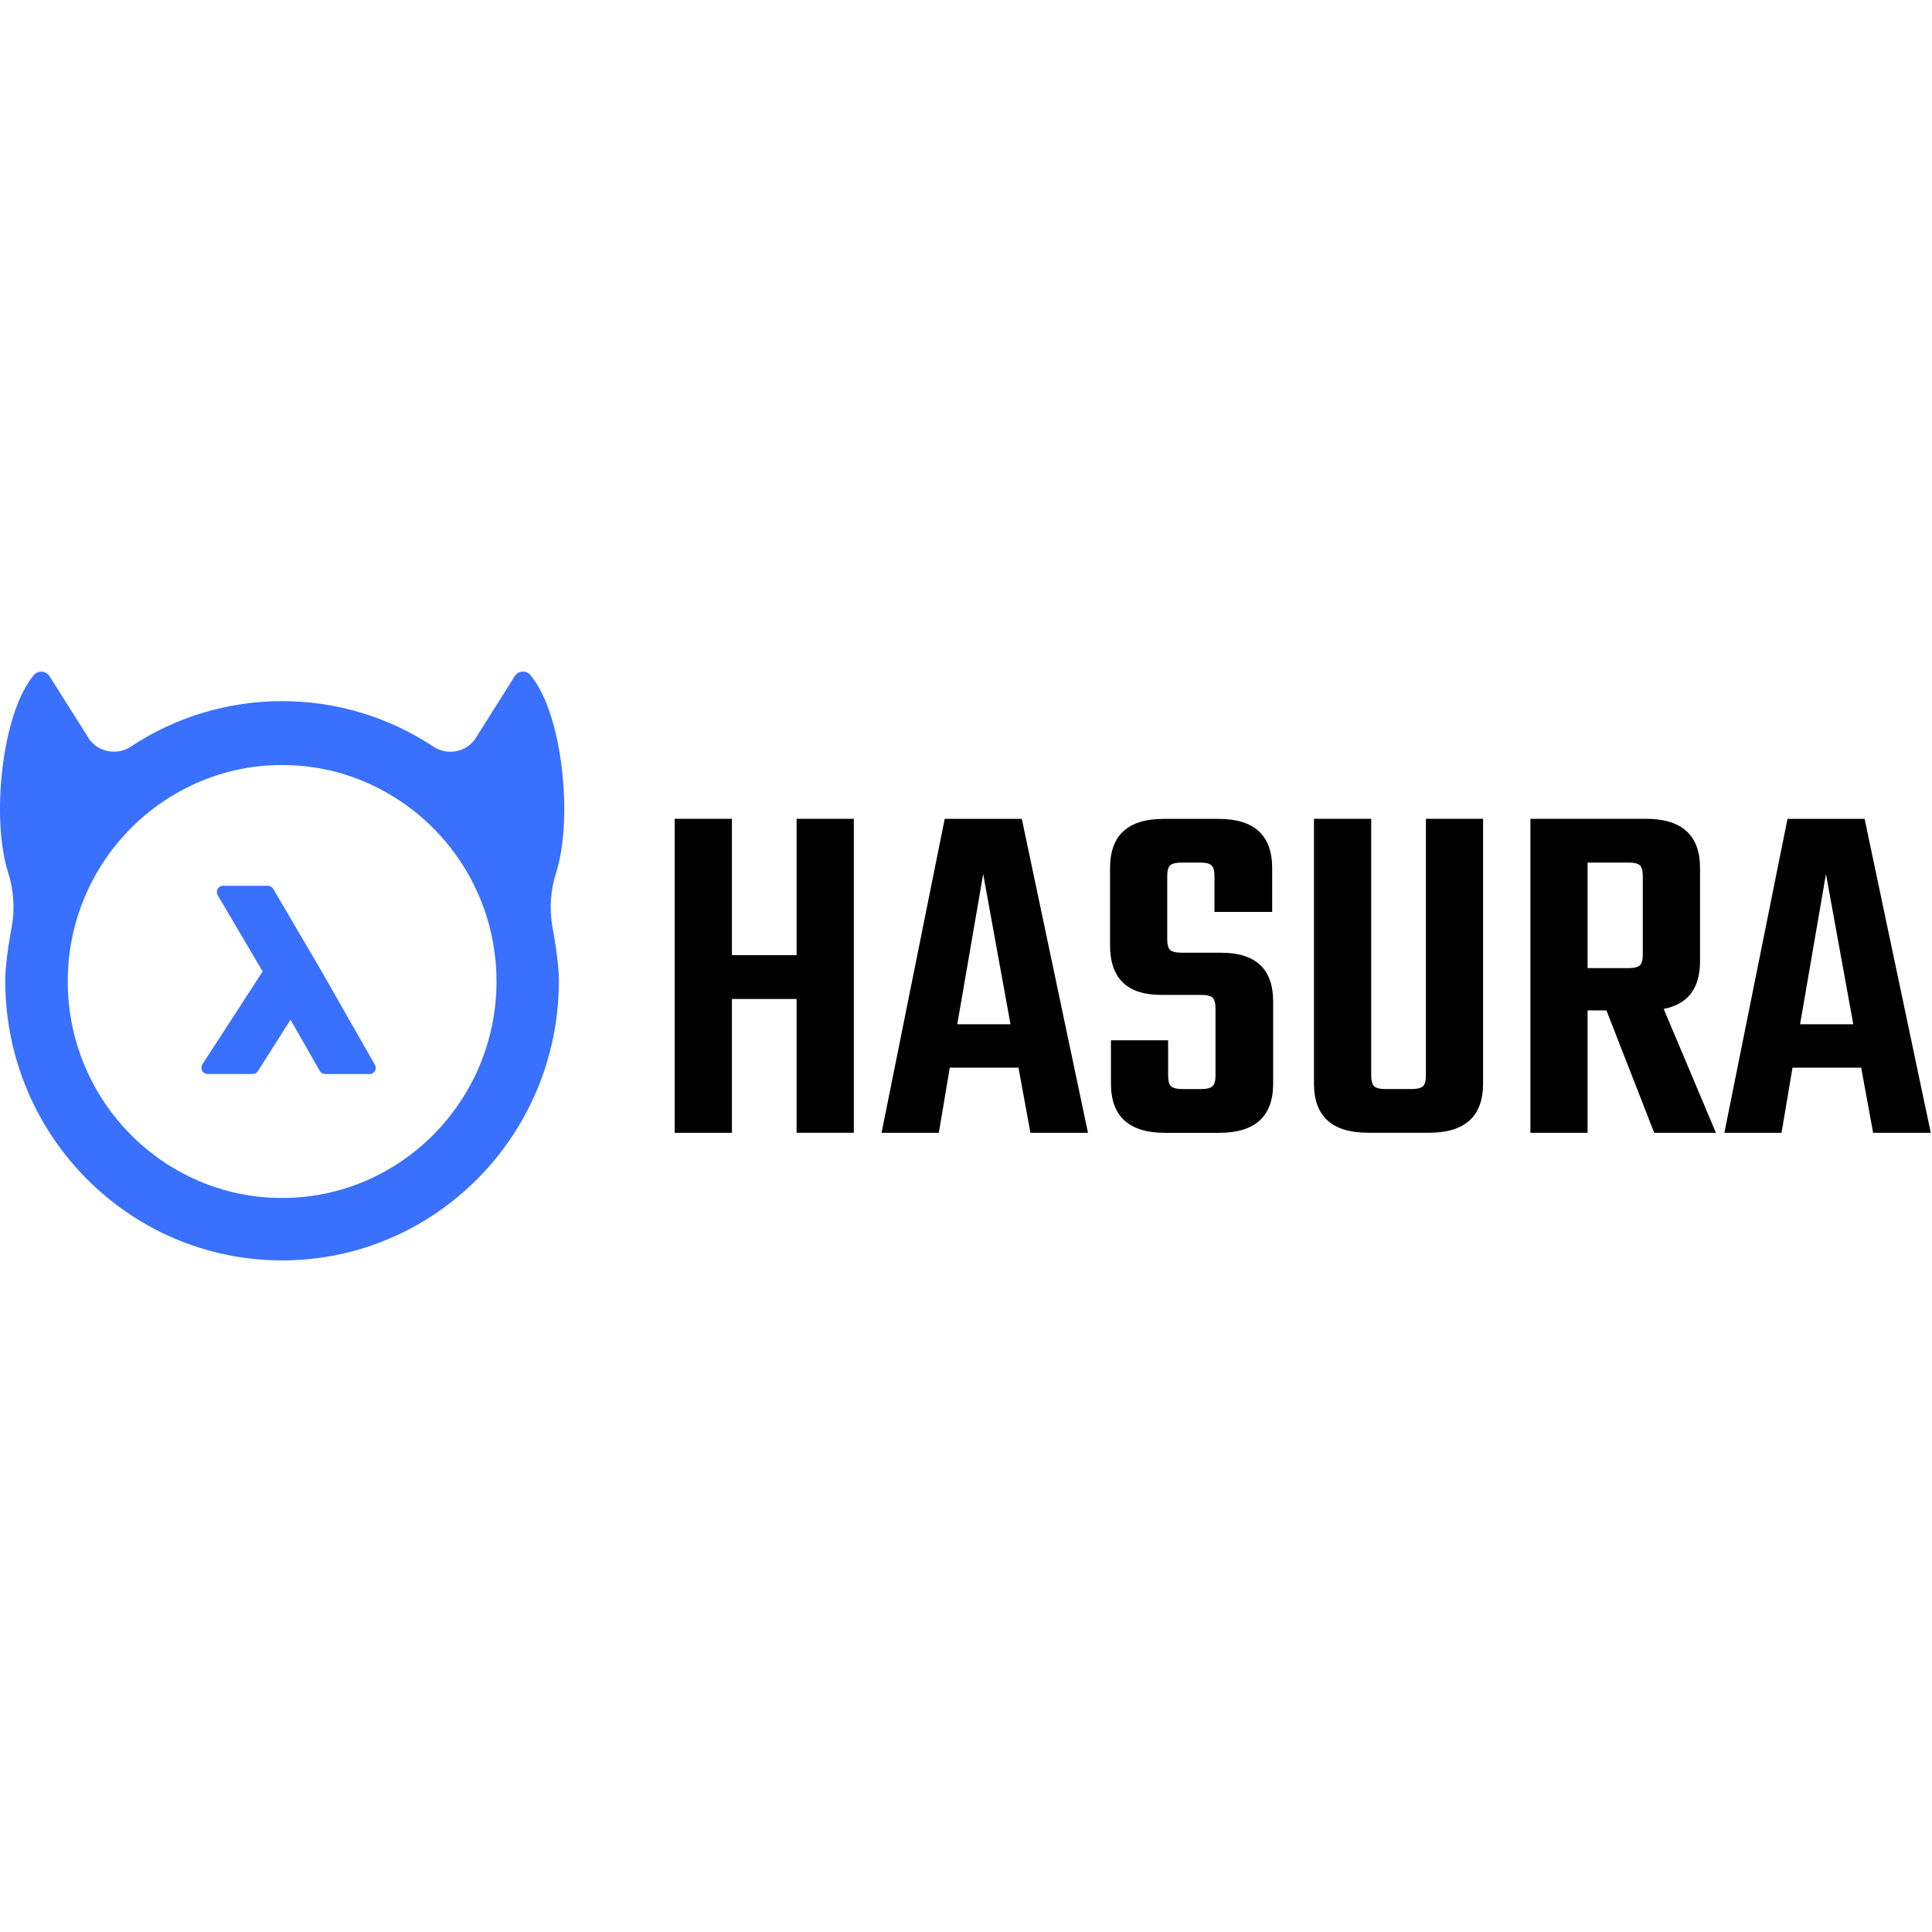
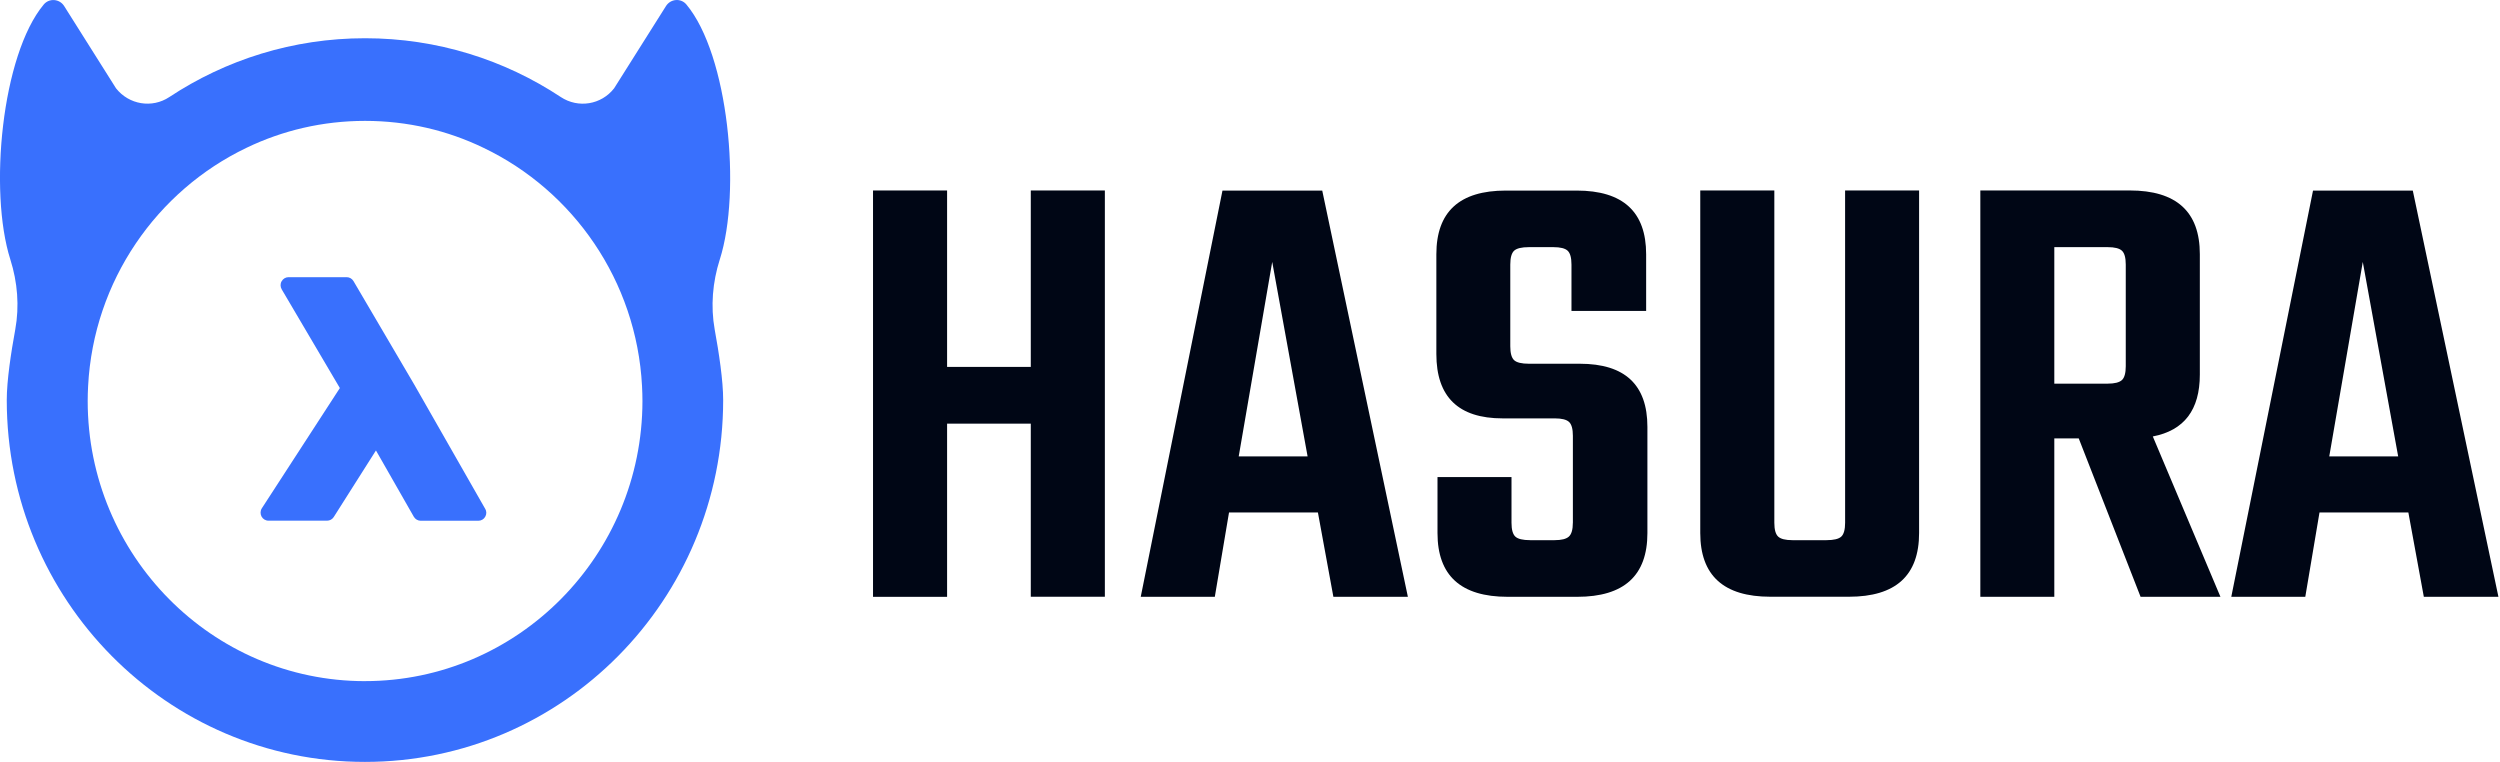
- <svg xmlns="http://www.w3.org/2000/svg" width="1em" height="1em" fill="none" viewBox="0 0 105 33" class="w-[103px] h-[33px]  undefined">
-   <path fill="#3970FD" d="M30.232 11.397c.912-2.87.363-8.597-1.405-10.71a.53.53 0 0 0-.856.068l-2.178 3.453a1.665 1.665 0 0 1-2.239.368 14.85 14.85 0 0 0-8.22-2.47 14.85 14.85 0 0 0-8.222 2.47 1.67 1.67 0 0 1-2.238-.368L2.695.755A.532.532 0 0 0 1.84.686C.07 2.804-.478 8.53.435 11.396c.303.955.385 1.963.207 2.943-.178.972-.357 2.146-.357 2.964C.285 25.697 7.023 32.5 15.33 32.5c8.31 0 15.044-6.806 15.044-15.197 0-.818-.178-1.992-.356-2.964a6.155 6.155 0 0 1 .214-2.942ZM15.33 29.107c-6.424 0-11.647-5.279-11.647-11.768a11.774 11.774 0 0 1 6.67-10.63 11.43 11.43 0 0 1 4.98-1.132c1.783 0 3.47.403 4.98 1.134a11.779 11.779 0 0 1 6.671 10.631c-.004 6.486-5.23 11.766-11.654 11.766Z" />
-   <path fill="#3970FD" d="M20.377 21.87 17.4 16.653l-2.552-4.346a.333.333 0 0 0-.29-.166H12.12a.338.338 0 0 0-.289.511l2.443 4.146-3.277 5.049a.343.343 0 0 0-.014.345.334.334 0 0 0 .296.177h2.456a.331.331 0 0 0 .282-.155l1.772-2.795 1.59 2.784c.06.104.17.17.288.17h2.421a.327.327 0 0 0 .289-.17c.06-.1.06-.23 0-.335Z" />
-   <path fill="#000" d="M43.293 8.5h3.111v17.063h-3.111v-7.27h-3.515v7.274h-3.111V8.5h3.111v7.41h3.515V8.5ZM56.002 25.567l-.65-3.544h-3.733l-.596 3.544H47.91l3.433-17.064h4.19l3.597 17.064H56Zm-3.976-5.899h2.893l-1.485-8.167-1.408 8.167ZM66.06 22.455v-3.651c0-.29-.053-.483-.16-.583-.107-.1-.307-.15-.597-.15h-2.19c-1.857 0-2.785-.9-2.785-2.705V11.18c0-1.786.971-2.676 2.918-2.676h2.975c1.947 0 2.919.894 2.919 2.676v2.38h-3.136v-1.947c0-.29-.054-.483-.161-.583-.107-.1-.308-.15-.597-.15h-1.028c-.308 0-.515.05-.622.15-.107.1-.16.293-.16.583v3.433c0 .29.053.482.16.582.107.1.314.15.622.15h2.135c1.894 0 2.84.883 2.84 2.651v4.463c0 1.786-.982 2.676-2.947 2.676h-2.921c-1.965 0-2.947-.894-2.947-2.676v-2.355h3.107v1.919c0 .29.054.482.161.582.107.1.314.15.621.15h1.03c.288 0 .485-.05.596-.15.11-.1.168-.293.168-.582ZM77.494 8.5h3.108v14.387c0 1.787-.982 2.676-2.947 2.676h-3.297c-1.964 0-2.947-.893-2.947-2.676V8.5h3.111v13.955c0 .29.054.482.161.582.107.1.307.15.597.15h1.432c.307 0 .514-.05.622-.15.107-.1.16-.293.16-.582V8.5ZM86.282 18.914v6.653h-3.108V8.5h6.272c1.965 0 2.947.893 2.947 2.676v5.059c0 1.479-.657 2.343-1.975 2.597l2.84 6.735h-3.354l-2.597-6.653h-1.025Zm0-8.035v5.735h2.243c.29 0 .486-.05.596-.15.108-.1.161-.293.161-.583v-4.27c0-.289-.053-.482-.16-.582-.108-.1-.308-.15-.597-.15h-2.243ZM101.801 25.567l-.65-3.544h-3.732l-.597 3.544h-3.107l3.432-17.064h4.19l3.597 17.064h-3.133Zm-3.972-5.899h2.894l-1.486-8.167-1.407 8.167Z" />
+ <svg xmlns="http://www.w3.org/2000/svg" fill="none" height="32" viewBox="0 0 105 32" width="105">
+   <path d="m30.232 10.897c.913-2.87.364-8.596-1.405-10.71-.232-.277-.663-.238-.856.068l-2.178 3.454c-.538.691-1.508.85-2.239.367-2.364-1.563-5.187-2.47-8.221-2.47-3.034 0-5.857.908-8.221 2.47-.727.483-1.697.321-2.239-.367l-2.178-3.454c-.193-.306-.624-.342-.856-.068-1.768 2.118-2.317 7.844-1.405 10.71.303.954.385 1.963.207 2.942-.178.972-.357 2.146-.357 2.964 0 8.395 6.738 15.197 15.045 15.197 8.31 0 15.044-6.806 15.044-15.197 0-.818-.178-1.992-.356-2.964-.175-.98-.089-1.988.214-2.942zm-14.902 17.711c-6.424 0-11.647-5.279-11.647-11.769 0-.212.007-.421.018-.63.232-4.422 2.891-8.2 6.652-10.001 1.508-.727 3.198-1.131 4.98-1.131 1.783 0 3.469.403 4.98 1.134 3.761 1.801 6.421 5.582 6.652 10.001.011.209.018.421.018.63-.004 6.486-5.23 11.765-11.654 11.765z" fill="#3970fd" />
+   <path d="m20.377 21.369-2.977-5.215-2.553-4.347c-.061-.104-.171-.166-.289-.166h-2.438c-.121 0-.232.065-.292.173-.061.104-.057.234.004.339l2.442 4.145-3.276 5.049c-.068.104-.071.238-.014.346.057.108.171.176.296.176h2.456c.114 0 .221-.058.282-.155l1.772-2.795 1.59 2.784c.061.104.171.169.289.169h2.421c.121 0 .232-.065.289-.169.061-.101.061-.231 0-.335z" fill="#3970fd" />
+   <g fill="#000615">
+     <path d="m43.293 8h3.111v17.063h-3.111v-7.27h-3.515v7.274h-3.111v-17.067h3.111v7.41h3.515z" />
+     <path d="m56.002 25.067-.65-3.544h-3.733l-.597 3.544h-3.111l3.433-17.063h4.19l3.597 17.063zm-3.976-5.899h2.893l-1.486-8.167z" />
+     <path d="m66.061 21.955v-3.651c0-.289-.054-.482-.161-.582-.107-.1-.307-.15-.597-.15h-2.19c-1.857 0-2.786-.9-2.786-2.705v-4.187c0-1.786.972-2.676 2.918-2.676h2.975c1.947 0 2.918.893 2.918 2.676v2.379h-3.136v-1.947c0-.289-.054-.482-.161-.582-.107-.1-.307-.15-.597-.15h-1.029c-.307 0-.514.05-.622.15-.107.1-.161.293-.161.582v3.433c0 .289.054.482.161.582.107.1.314.15.622.15h2.136c1.893 0 2.84.882 2.84 2.651v4.462c0 1.786-.982 2.676-2.947 2.676h-2.922c-1.965 0-2.947-.893-2.947-2.676v-2.354h3.108v1.919c0 .289.054.482.161.582.107.1.314.15.622.15h1.029c.289 0 .486-.05.597-.15s.168-.293.168-.582z" />
+     <path d="m77.494 8h3.108v14.387c0 1.786-.982 2.676-2.947 2.676h-3.297c-1.965 0-2.947-.893-2.947-2.676v-14.387h3.111v13.955c0 .289.054.482.161.582.107.1.307.15.597.15h1.432c.307 0 .514-.05.622-.15.107-.1.161-.293.161-.582z" />
+     <path d="m86.281 18.414v6.652h-3.107v-17.067h6.272c1.964 0 2.947.893 2.947 2.676v5.059c0 1.479-.657 2.344-1.975 2.597l2.84 6.734h-3.354l-2.597-6.652zm0-8.035v5.734h2.243c.289 0 .486-.05.597-.15.107-.1.161-.293.161-.582v-4.269c0-.289-.054-.482-.161-.582-.107-.1-.307-.15-.597-.15z" />
+     <path d="m101.801 25.067-.65-3.544h-3.732l-.597 3.544h-3.108l3.433-17.063h4.19l3.597 17.063zm-3.972-5.899h2.894l-1.486-8.167z" />
+   </g>
</svg>
